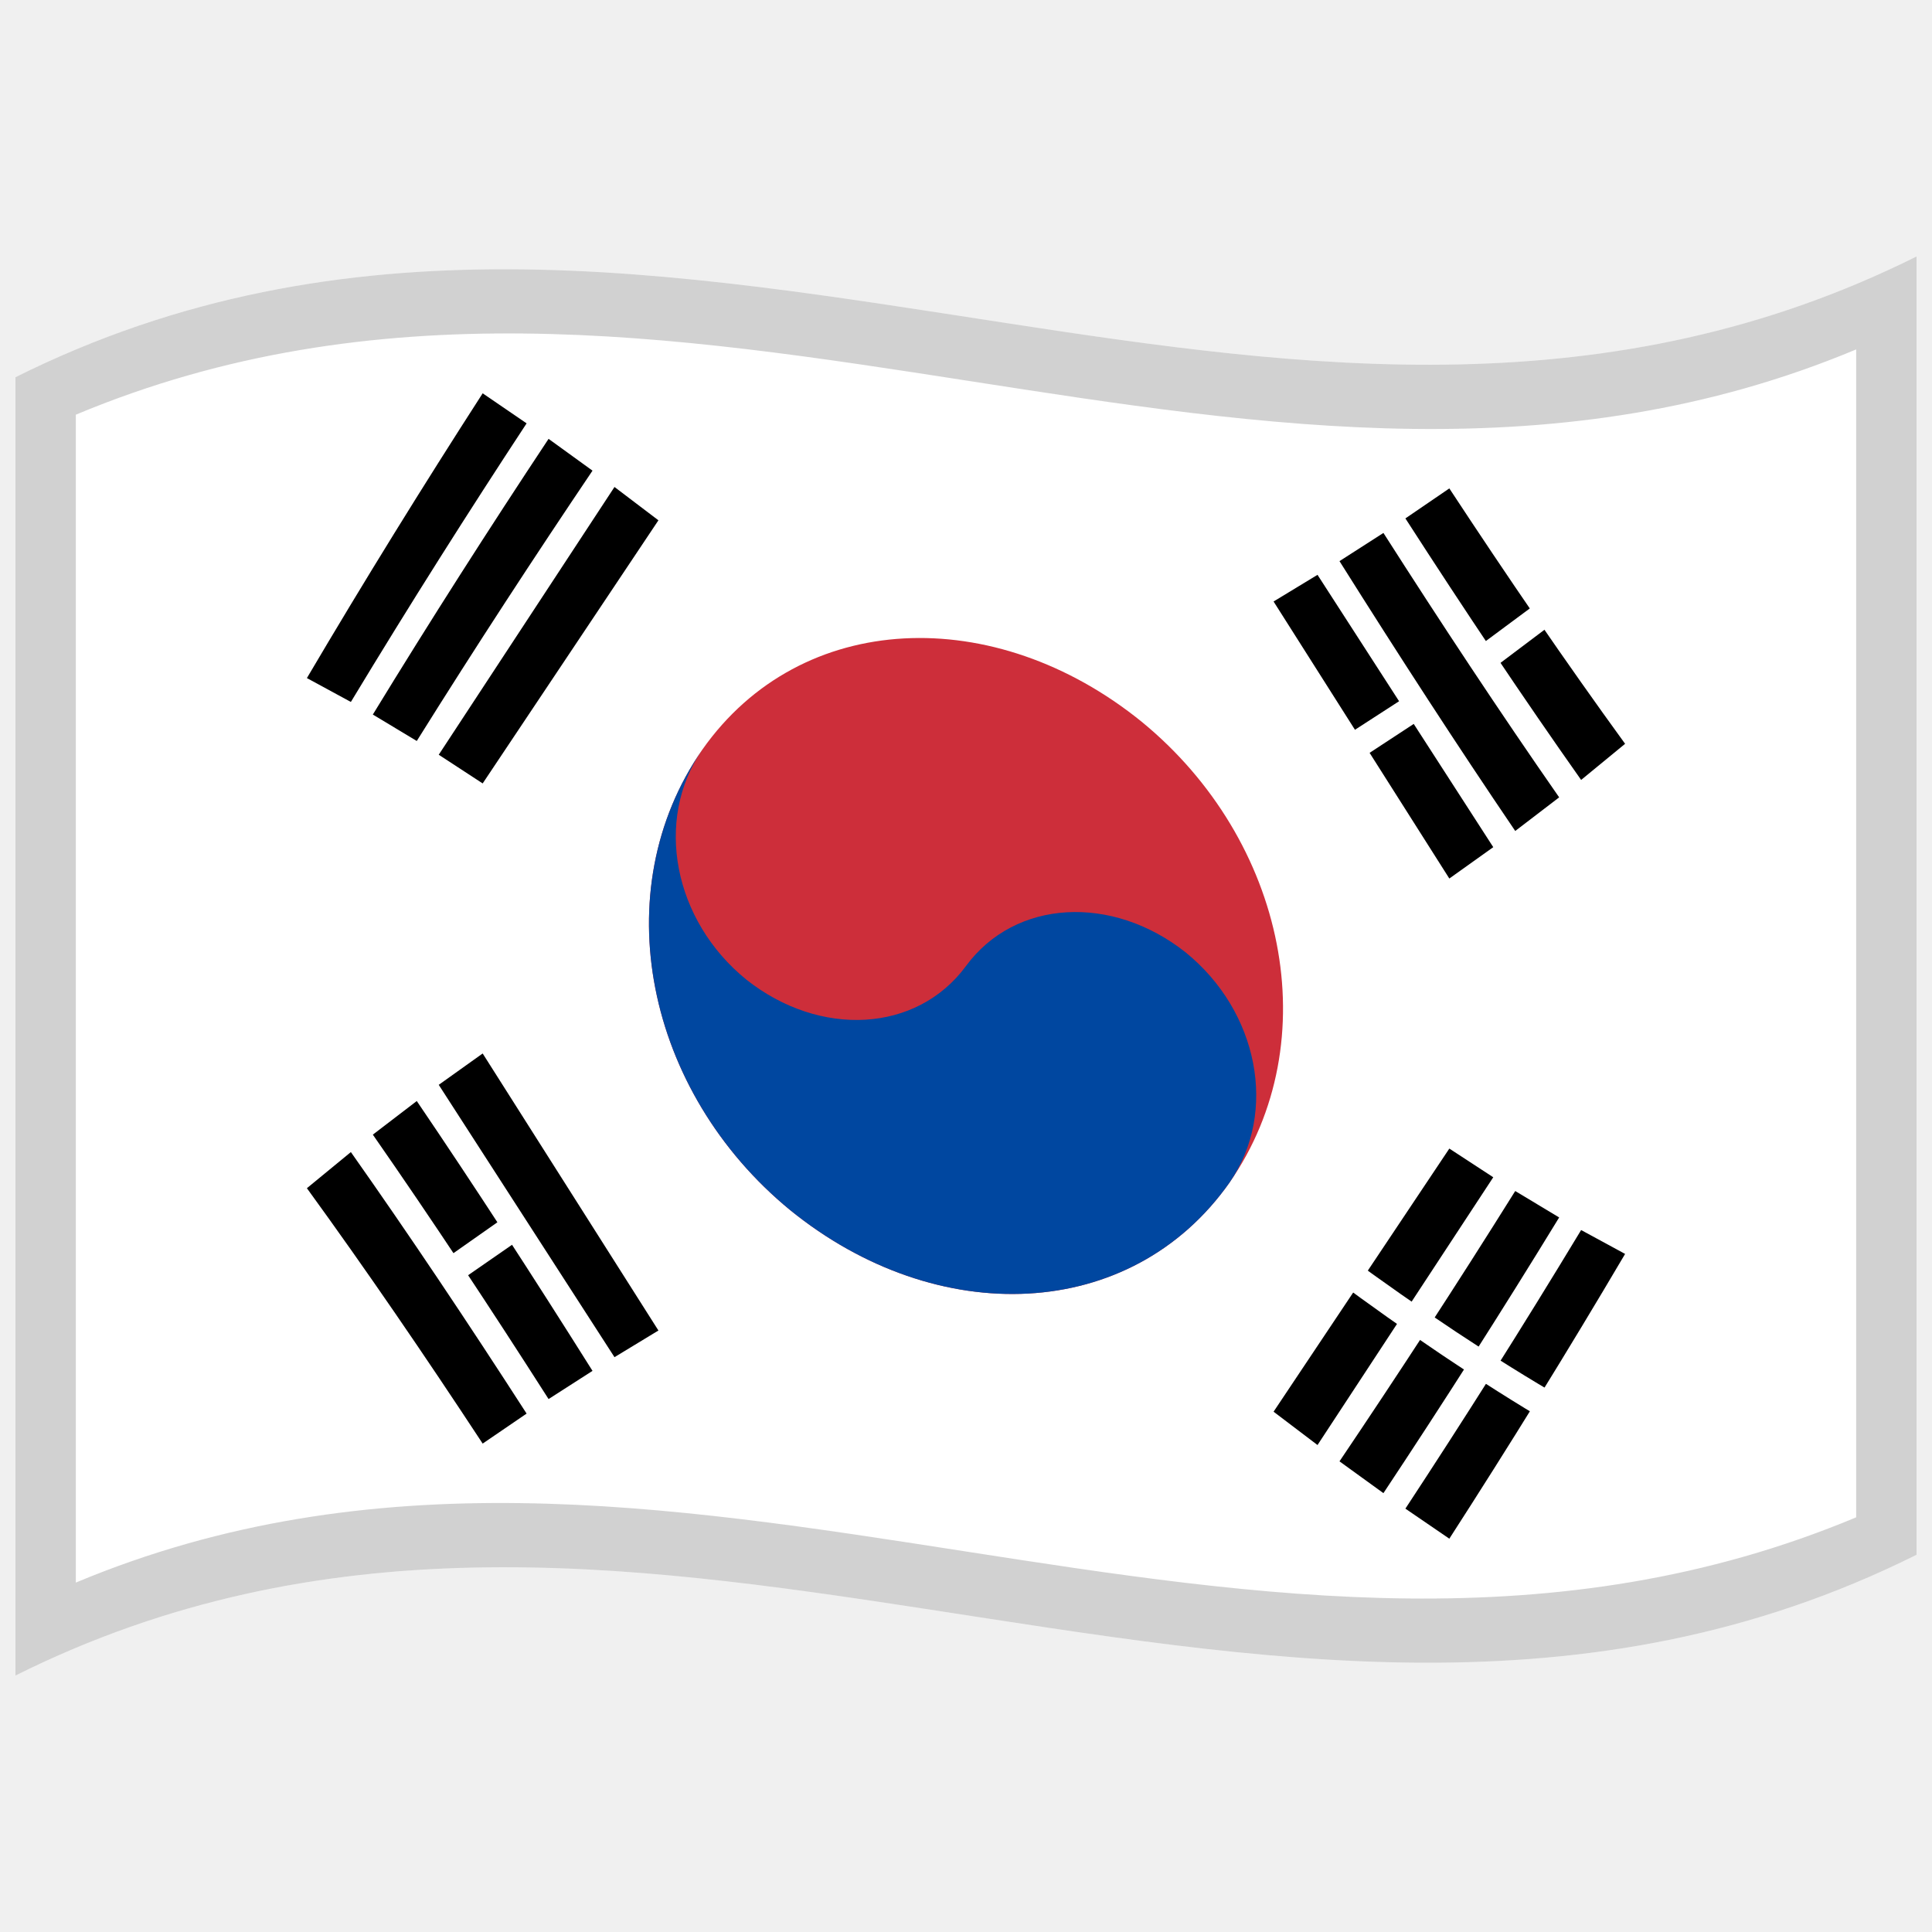
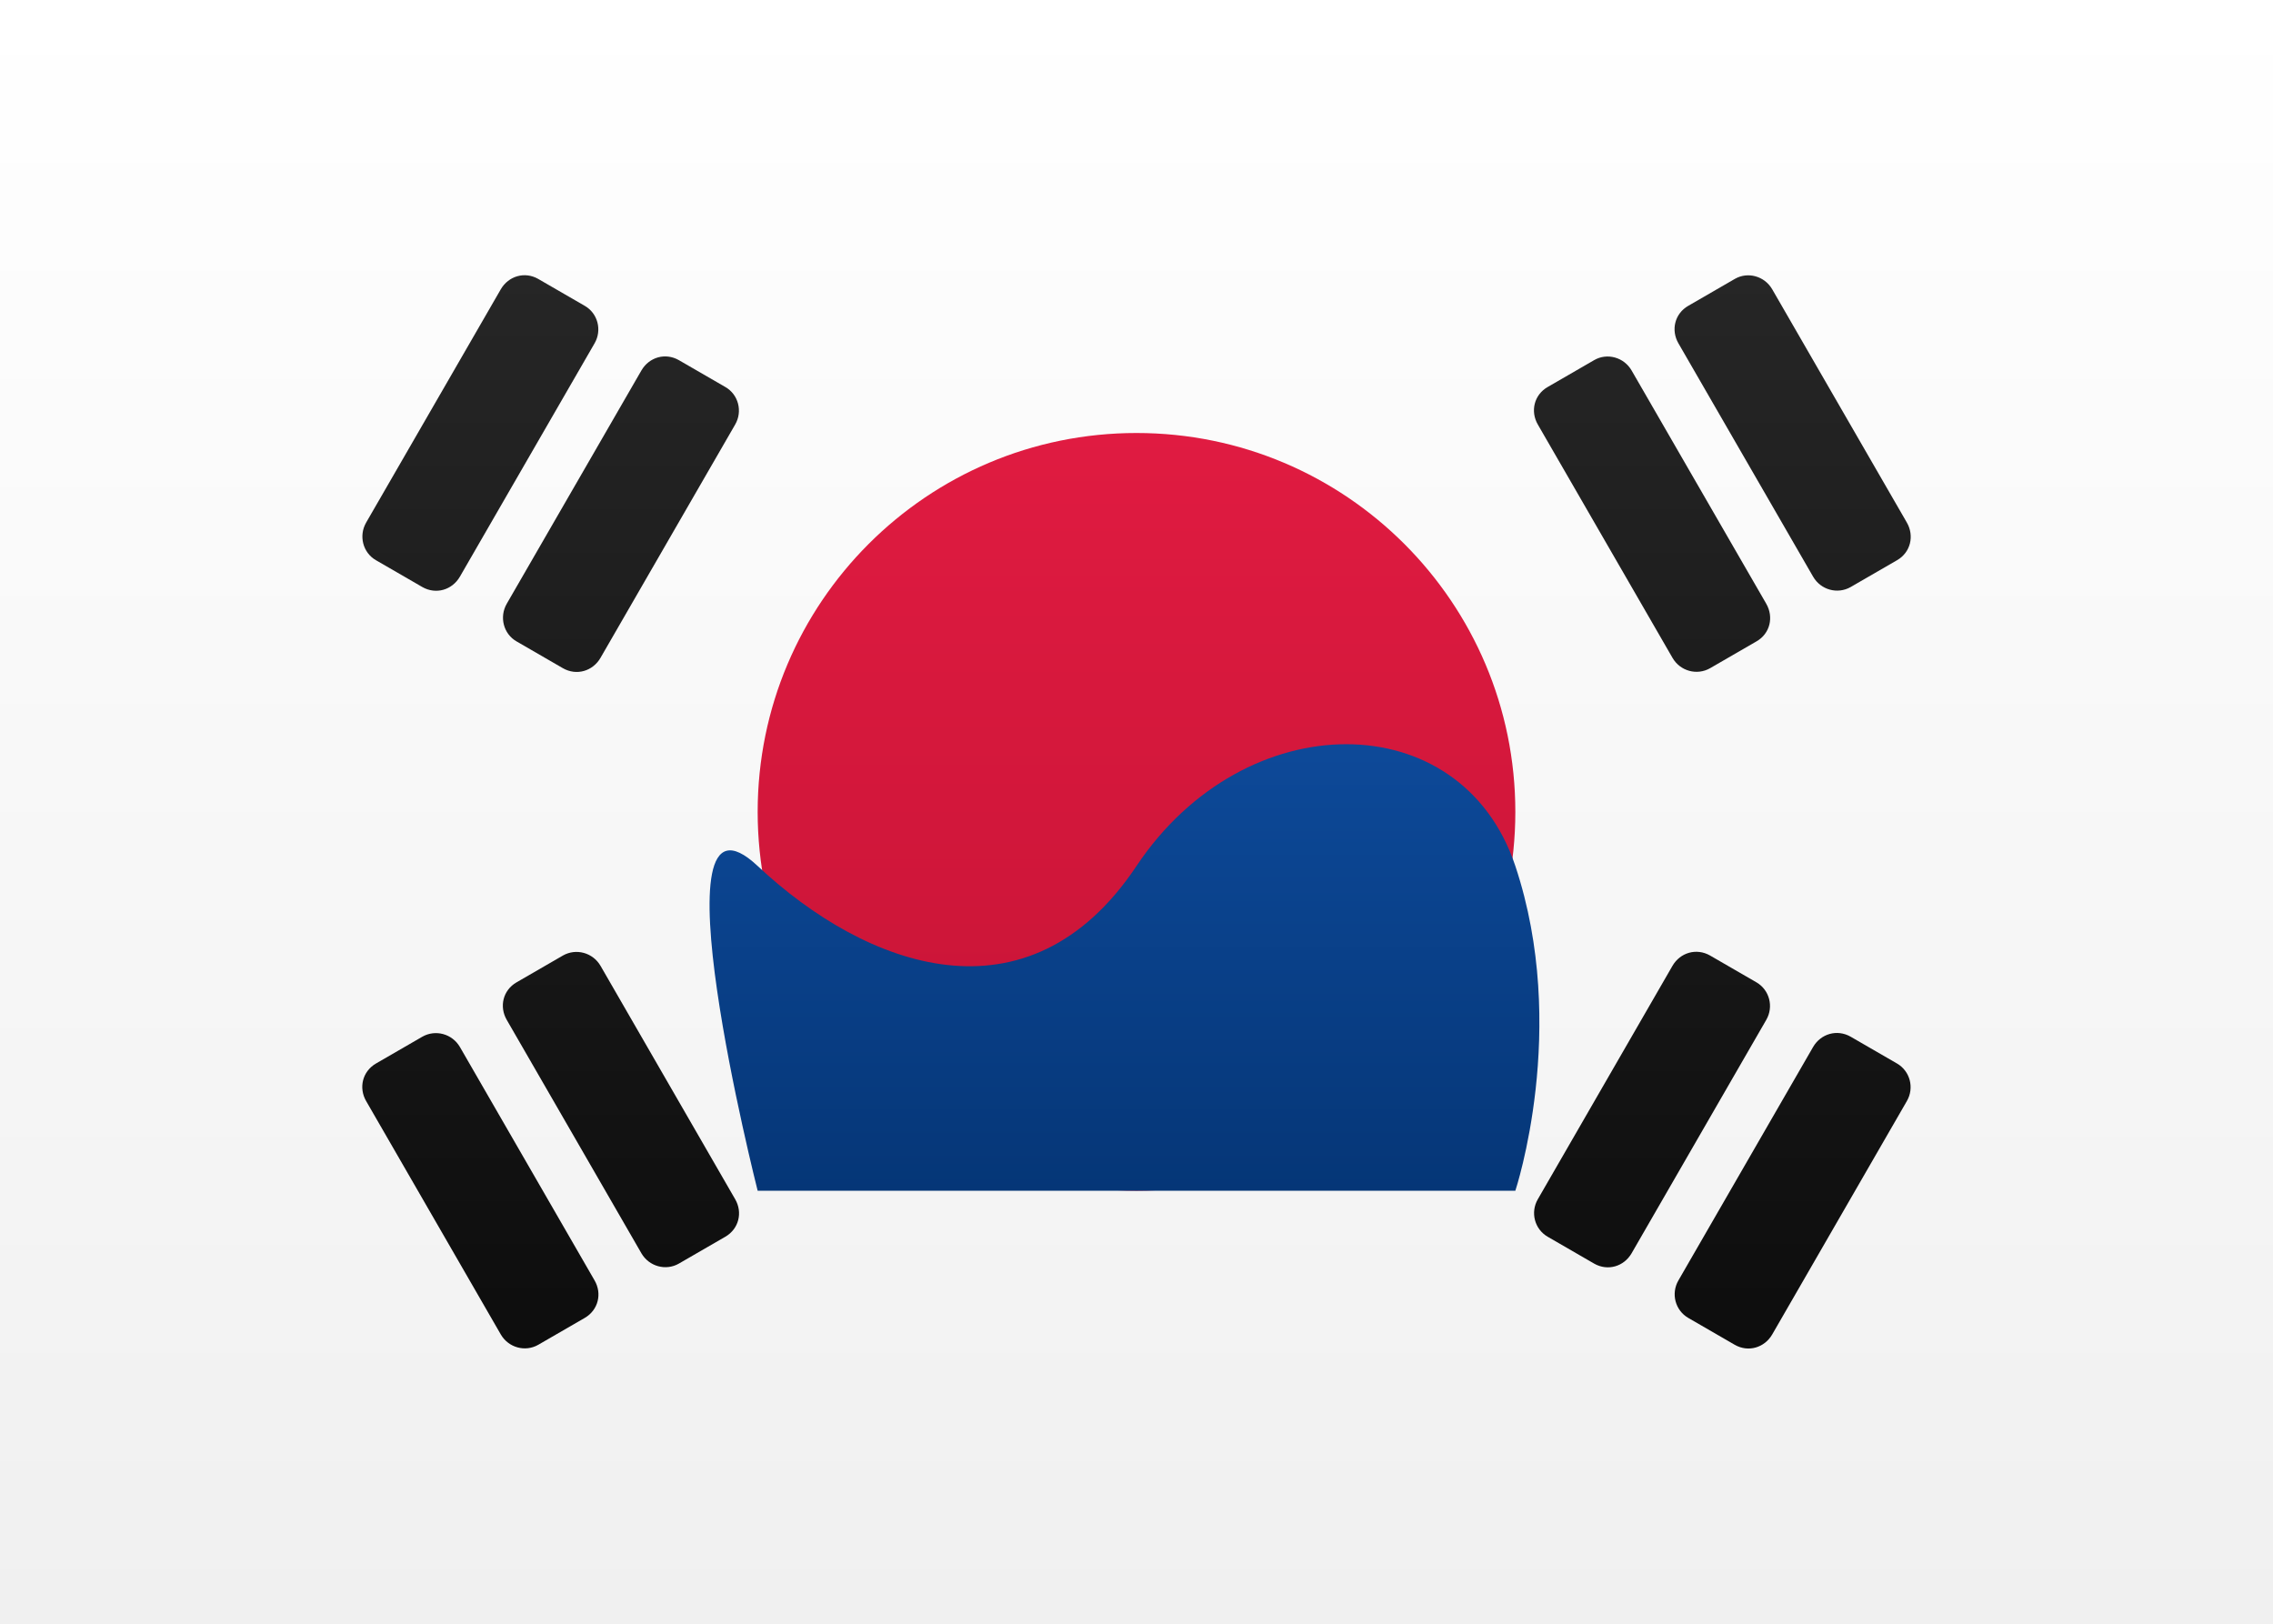
- <svg xmlns="http://www.w3.org/2000/svg" viewBox="0 0 1000 1000">
-   <defs />
-   <path fill="#fff" d="M8,195.25 C178.83,110.03 349.03,140.83 521.26,167.28 C676.47,191.12 833.42,211.85 992,132.75 L992,804.75 C821.17,889.97 650.97,859.17 478.74,832.72 C323.53,808.88 166.58,788.15 8,867.25 L8,195.25" />
-   <path id="b" fill="#000" d="M158.85,350.97 C188.88,300.05 218.9,251.57 249.83,203.58 L272.57,219.13 C242.55,264.82 212.54,312.12 181.61,363.33 L158.85,350.97 M192.98,369.85 C223,320.72 253.02,273.8 283.94,227.15 L306.68,243.61 C276.67,288.14 246.65,334.03 215.72,383.53 L192.98,369.85 M227.09,390.65 L318.06,252.06 L340.8,269.31 L249.83,405.5 L227.09,390.65" />
-   <path fill="#000" d="M659.2,730.69 L750.17,594.5 L772.91,609.35 L681.94,747.94 L659.2,730.69 M693.32,756.39 C723.33,711.86 753.35,665.97 784.28,616.47 L807.02,630.15 C777,679.28 746.98,726.2 716.06,772.85 L693.32,756.39 M727.43,780.87 C757.45,735.18 787.46,687.88 818.39,636.67 L841.15,649.03 C811.12,699.95 781.1,748.43 750.17,796.42 L727.43,780.87" />
-   <path fill="#fff" d="M697.1,649.8 C734.63,677.28 772.16,702.58 810.82,724.89 L803.24,737.3 C765.72,715.18 728.2,689.67 689.53,661.05 L697.1,649.8" />
-   <path fill="#cd2e3a" d="M590.97,373.61 C665.77,434.94 687.2,538.83 636.46,612.02 C585.41,684.58 485.11,688.08 409.03,626.39 C334.23,565.06 312.8,461.17 363.54,387.98 C414.59,315.42 514.89,311.92 590.97,373.61" />
-   <path fill="#0047a0" d="M363.54,387.98 C338.38,424.54 348.74,476.55 386.28,507.02 C424.27,537.16 474.55,534.64 500,500 C525.45,465.36 575.73,462.84 613.72,492.98 C651.26,523.45 661.62,575.46 636.46,612.02 C585.41,684.58 485.11,688.08 409.03,626.39 C334.23,565.06 312.8,461.17 363.54,387.98" />
-   <path fill="#000" d="M249.83,747.2 C219.81,701.52 189.78,657.6 158.85,615.01 L181.61,596.31 C211.62,638.86 241.64,683.69 272.57,731.67 L249.83,747.2 M283.94,724.15 C253.93,677.17 223.91,631.73 192.98,587.29 L215.72,569.89 C245.74,614.12 275.75,660.38 306.68,709.56 L283.94,724.15 M318.06,702.47 L227.09,561.51 L249.83,545.28 L340.8,688.67 L318.06,702.47" />
-   <path fill="#000" d="M750.17,454.72 L659.2,311.33 L681.94,297.53 L772.91,438.49 L750.17,454.72 M784.28,430.11 C754.26,385.88 724.25,339.62 693.32,290.44 L716.06,275.85 C746.07,322.83 776.09,368.27 807.02,412.71 L784.28,430.11 M818.39,403.69 C788.38,361.14 758.36,316.31 727.43,268.33 L750.17,252.8 C780.19,298.48 810.22,342.4 841.15,384.99 L818.39,403.69" />
-   <path fill="#fff" d="M689.53,385.36 L729.33,359.61 L736.9,371.32 L697.1,397.41 L689.53,385.36 M228.98,652.66 L263.1,628.68 L270.67,640.39 L236.56,664.02 L228.98,652.66 M763.44,335.98 L797.55,310.68 L805.14,321.64 L771.02,347.34 L763.44,335.98" />
-   <path fill="#1A1A1A" opacity="0.2" d="M8,195.25 C178.83,110.03 349.03,140.83 521.26,167.28 C676.47,191.12 833.42,211.85 992,132.75 L992,804.75 C821.17,889.97 650.97,859.17 478.74,832.72 C323.53,808.88 166.58,788.15 8,867.25 L8,195.25 M39.25,214.64 L39.25,819.14 C345.81,690.88 650.43,915.18 960.75,785.36 L960.75,180.86 C654.19,309.12 349.57,84.82 39.25,214.64" />
+ <svg xmlns="http://www.w3.org/2000/svg" width="21" height="15" viewBox="0 0 21 15">
+   <defs>
+     <linearGradient id="g0" x1="10.5" y1="0" x2="10.5" y2="15" gradientUnits="userSpaceOnUse">
+       <stop offset="0" stop-color="#FFFFFF" />
+       <stop offset="1" stop-color="#F0F0F0" />
+     </linearGradient>
+     <linearGradient id="g1" x1="10.5" y1="4" x2="10.5" y2="11" gradientUnits="userSpaceOnUse">
+       <stop offset="0" stop-color="#E01B41" />
+       <stop offset="1" stop-color="#C51335" />
+     </linearGradient>
+     <linearGradient id="g2" x1="10.25" y1="6.5" x2="10.25" y2="11" gradientUnits="userSpaceOnUse">
+       <stop offset="0" stop-color="#0E4B9C" />
+       <stop offset="1" stop-color="#053677" />
+     </linearGradient>
+     <linearGradient id="g3" x1="10.5" y1="2.505" x2="10.5" y2="12.495" gradientUnits="userSpaceOnUse">
+       <stop offset="0" stop-color="#262626" />
+       <stop offset="1" stop-color="#0D0D0D" />
+     </linearGradient>
+   </defs>
+   <path d="M0,0h21v15h-21z" fill-rule="evenodd" fill="url(#g0)" />
+   <path d="M10.5,7.5m-3.5,0a3.5,3.5 0,1 1,7 0a3.5,3.5 0,1 1,-7 0" fill-rule="evenodd" fill="url(#g1)" />
+   <path d="M7,8C8,8.938 9.5,9.5 10.5,8C11.5,6.5 13.5,6.5 14,8C14.5,9.5 14,11 14,11L7,11C7,11 6,7.062 7,8Z" fill-rule="evenodd" fill="url(#g2)" />
+   <path d="M14.208,3.922C14.137,3.8 14.173,3.647 14.299,3.575L14.728,3.327C14.848,3.257 15.003,3.3 15.074,3.422L16.318,5.577C16.389,5.7 16.354,5.853 16.228,5.925L15.799,6.173C15.678,6.242 15.523,6.2 15.452,6.077L14.208,3.922ZM15.507,3.172C15.436,3.05 15.472,2.897 15.598,2.825L16.027,2.577C16.147,2.507 16.302,2.55 16.373,2.672L17.617,4.827C17.688,4.95 17.652,5.103 17.527,5.175L17.098,5.423C16.977,5.492 16.822,5.45 16.751,5.327L15.507,3.172ZM3.383,10.172C3.312,10.05 3.348,9.898 3.473,9.825L3.902,9.577C4.023,9.508 4.178,9.55 4.249,9.672L5.493,11.828C5.564,11.95 5.528,12.102 5.402,12.175L4.973,12.423C4.853,12.492 4.698,12.45 4.627,12.328L3.383,10.172ZM4.682,9.422C4.611,9.3 4.646,9.148 4.772,9.075L5.201,8.827C5.322,8.758 5.477,8.8 5.548,8.922L6.792,11.078C6.863,11.2 6.827,11.352 6.701,11.425L6.272,11.673C6.152,11.742 5.997,11.7 5.926,11.578L4.682,9.422ZM15.452,8.922C15.523,8.8 15.673,8.755 15.799,8.827L16.228,9.075C16.348,9.145 16.389,9.3 16.318,9.422L15.074,11.578C15.003,11.7 14.854,11.745 14.728,11.673L14.299,11.425C14.178,11.355 14.137,11.2 14.208,11.078L15.452,8.922ZM16.751,9.672C16.822,9.55 16.972,9.505 17.098,9.577L17.527,9.825C17.647,9.895 17.688,10.05 17.617,10.172L16.373,12.328C16.302,12.45 16.152,12.495 16.027,12.423L15.598,12.175C15.477,12.105 15.436,11.95 15.507,11.828L16.751,9.672ZM4.627,2.672C4.698,2.55 4.848,2.505 4.973,2.577L5.402,2.825C5.523,2.894 5.564,3.05 5.493,3.172L4.249,5.327C4.178,5.45 4.028,5.495 3.902,5.423L3.473,5.175C3.353,5.106 3.312,4.95 3.383,4.827L4.627,2.672ZM5.926,3.422C5.997,3.3 6.146,3.255 6.272,3.327L6.701,3.575C6.822,3.644 6.863,3.8 6.792,3.922L5.548,6.077C5.477,6.2 5.327,6.245 5.201,6.173L4.772,5.925C4.652,5.856 4.611,5.7 4.682,5.577L5.926,3.422Z" fill-rule="evenodd" fill="url(#g3)" />
</svg>
